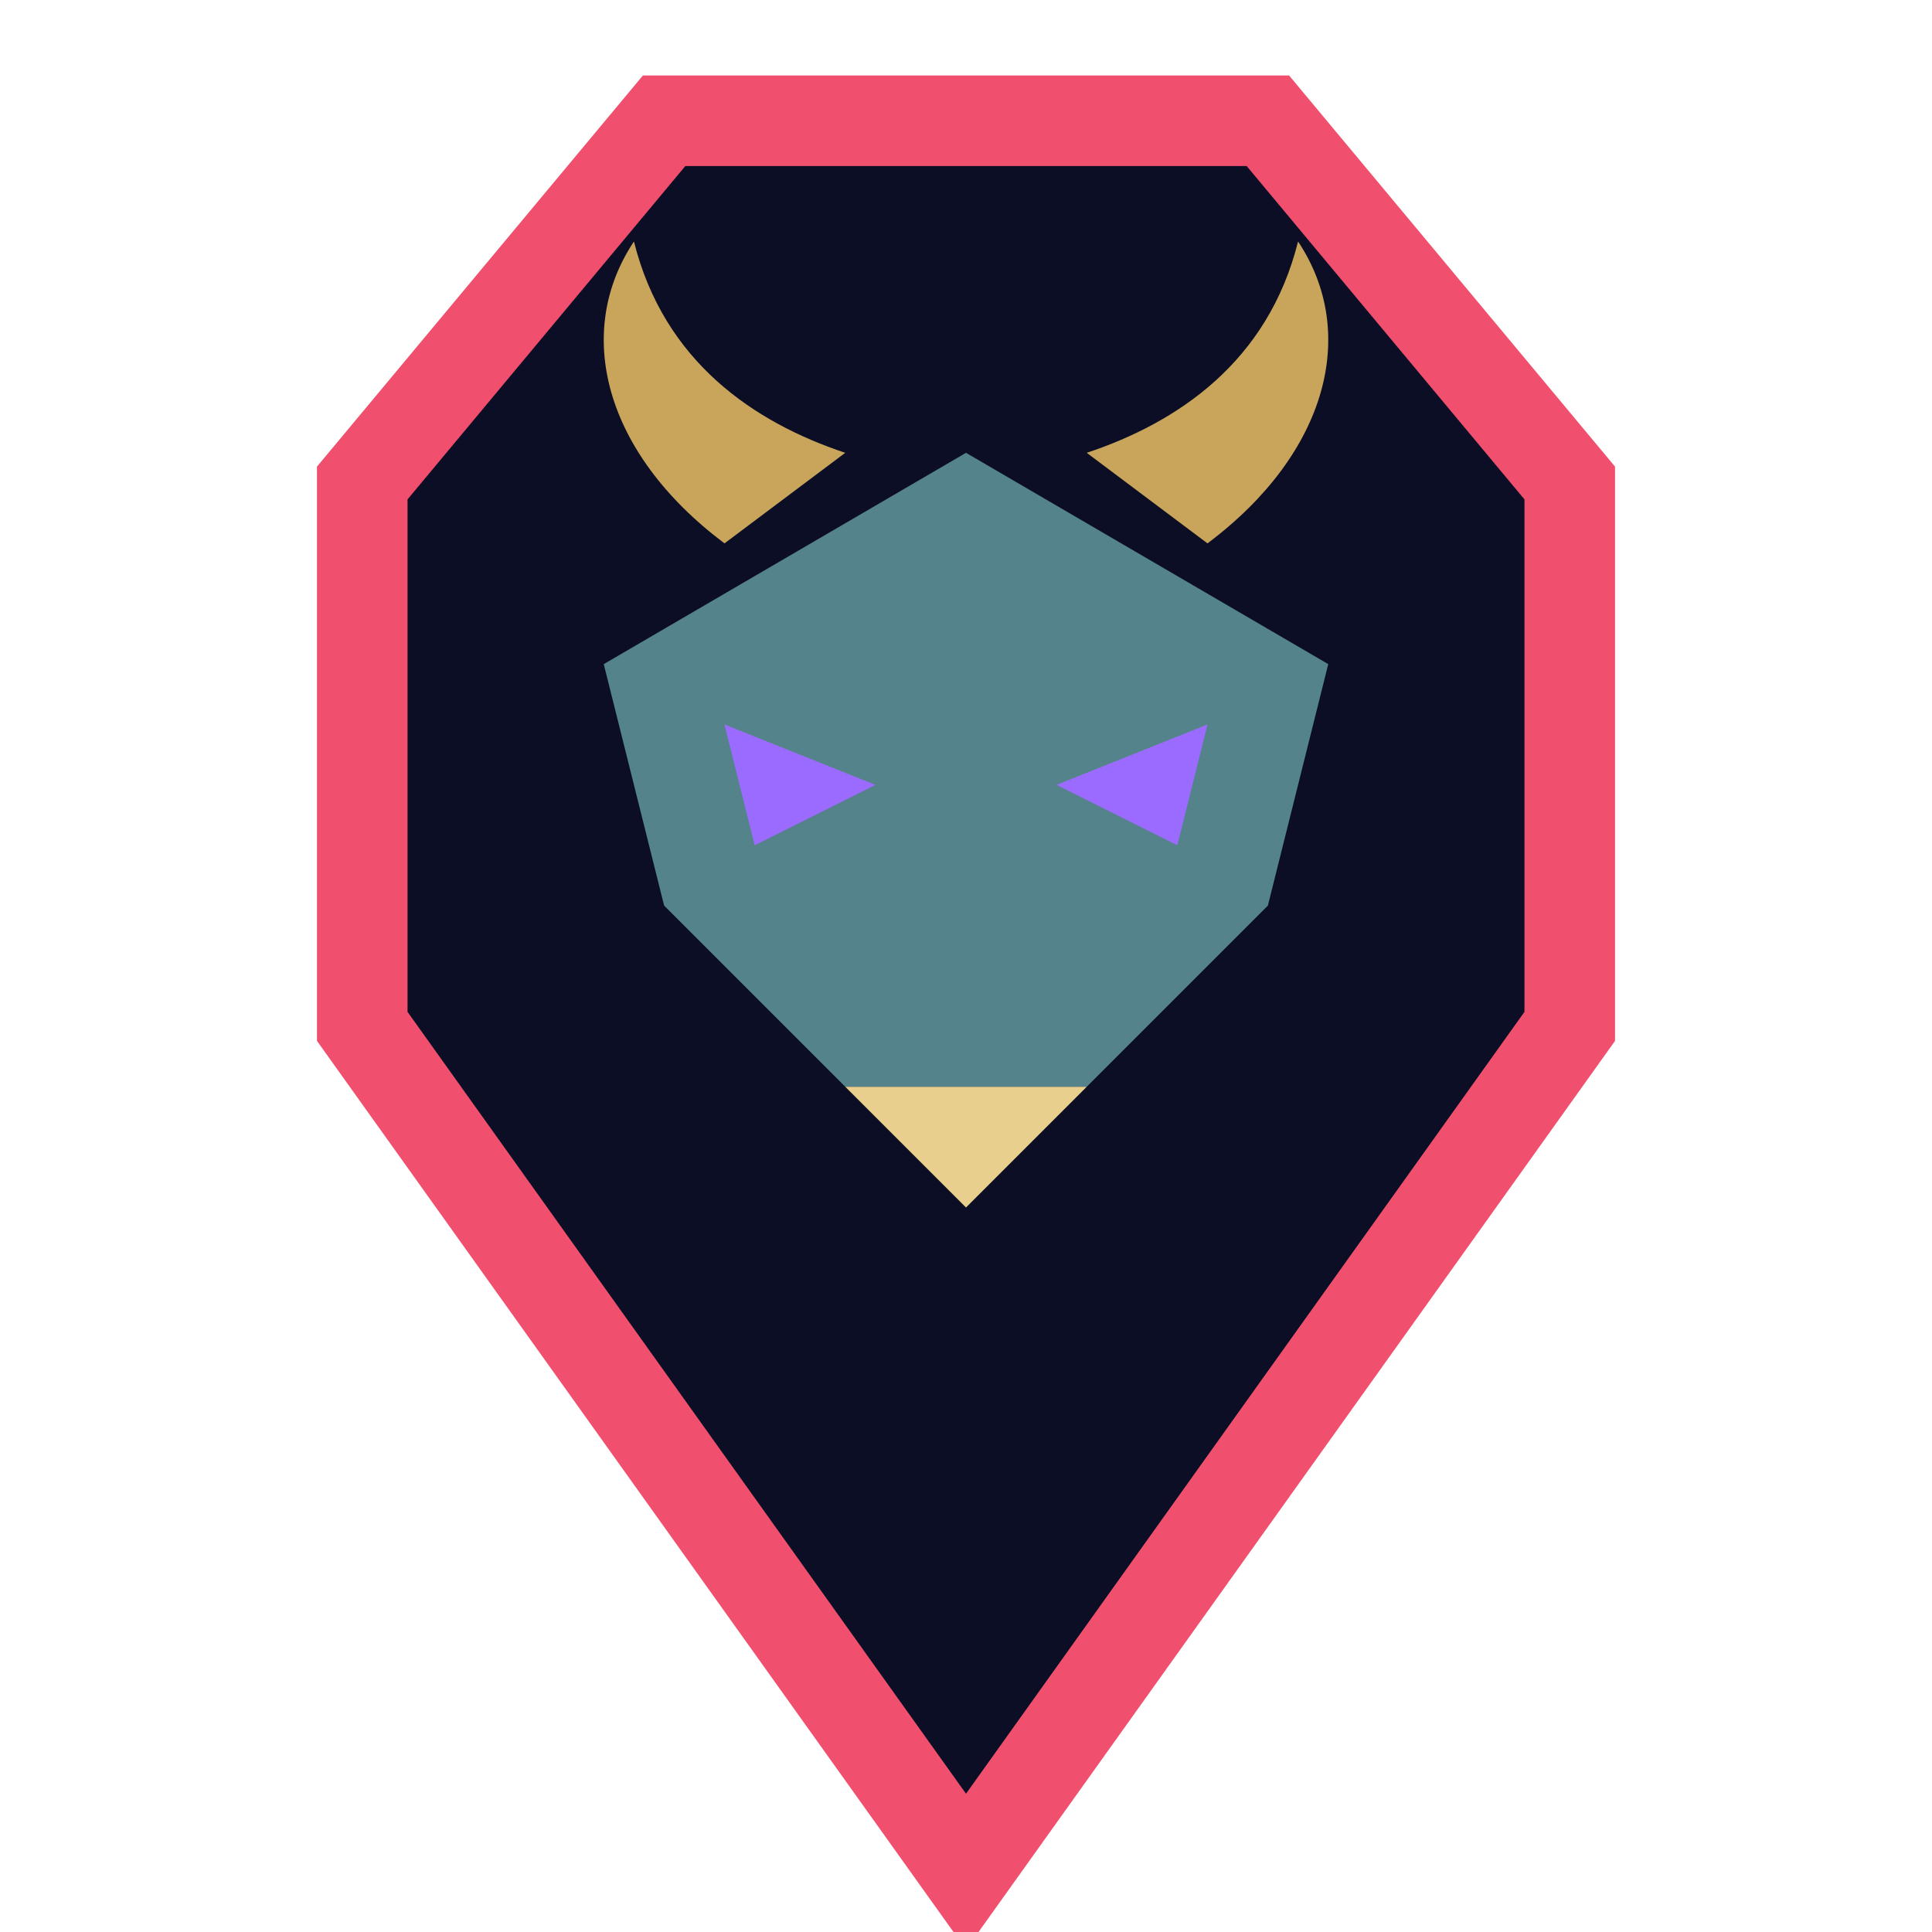
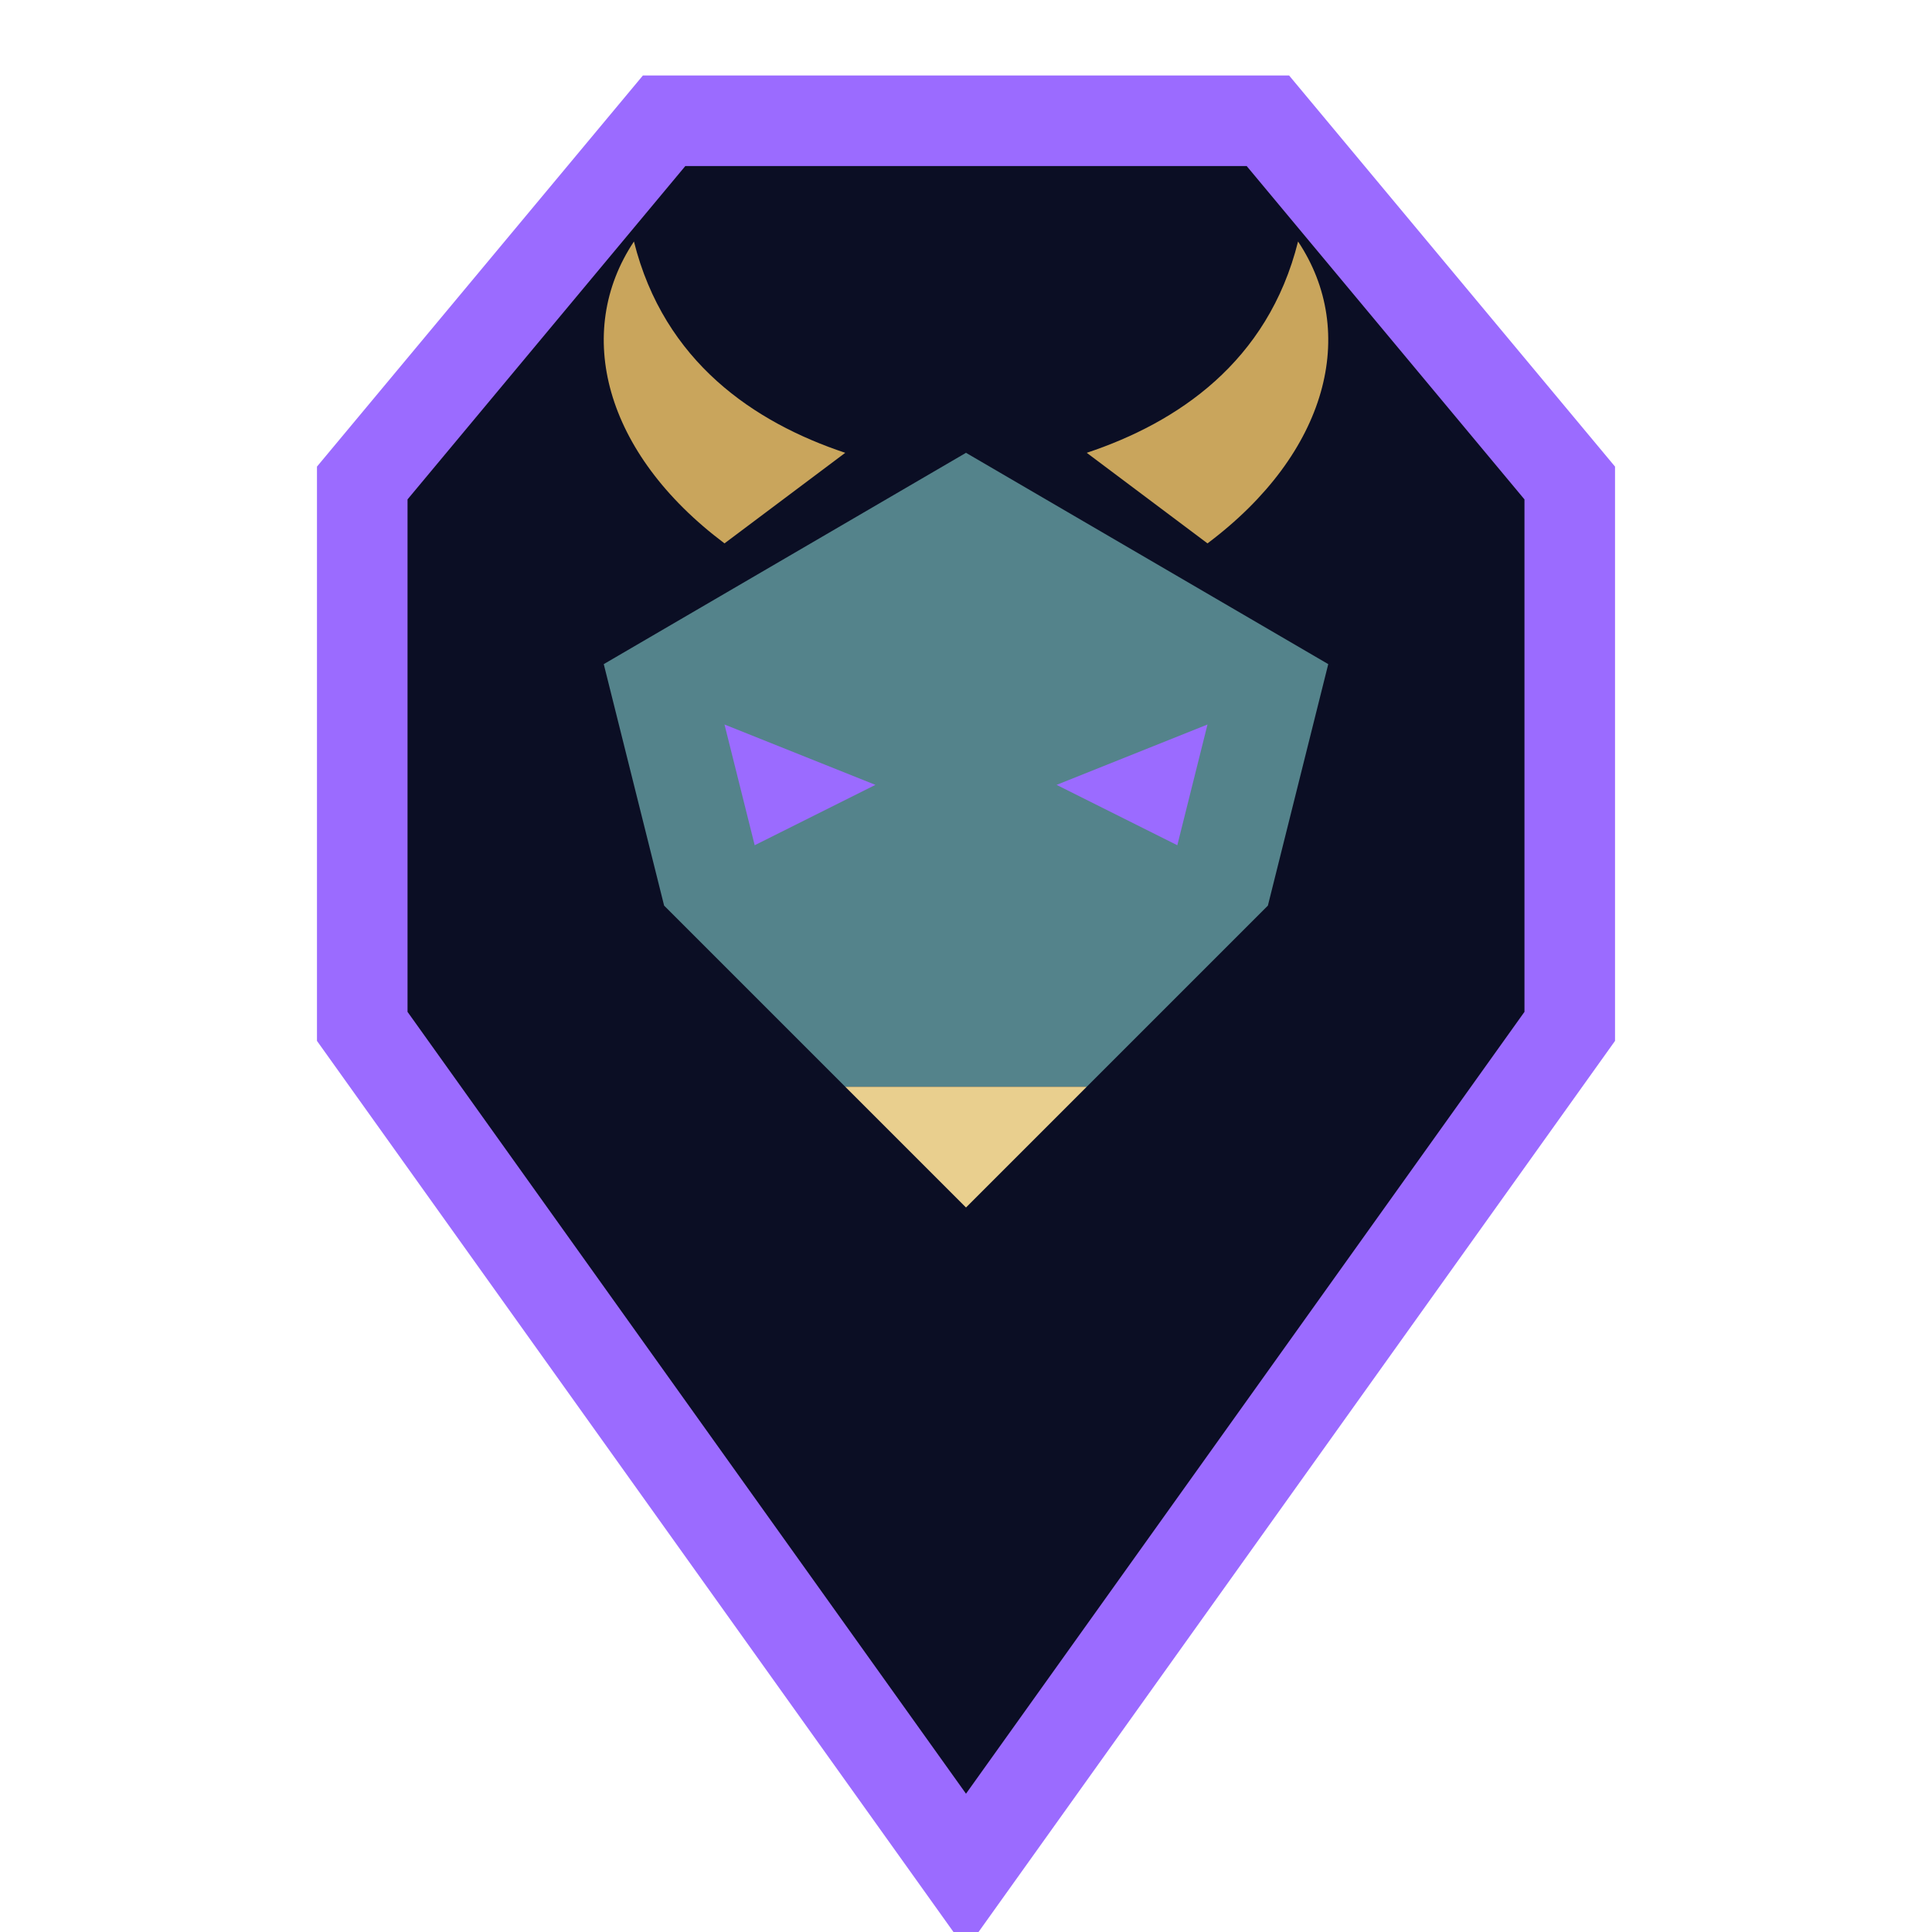
- <svg xmlns="http://www.w3.org/2000/svg" viewBox="0 0 64 64" width="64" height="64" role="img" aria-label="Serpent sighted">
+ <svg xmlns="http://www.w3.org/2000/svg" viewBox="0 0 64 64" width="64" height="64" role="img" aria-label="Aero's clue">
  <path d="M32 62 12 34V16L22 4h20l10 12v18z" fill="#0B0E24" />
-   <path d="M32 62 12 34V16L22 4h20l10 12v18z" fill="none" stroke="#F0506E" stroke-width="3" stroke-linejoin="miter" />
+   <path d="M32 62 12 34V16L22 4h20l10 12v18z" fill="none" stroke="#9B6BFF" stroke-width="3" stroke-linejoin="miter" />
  <path d="M24 18c-4-3-5-7-3-10 1 4 4 6 7 7zM40 18c4-3 5-7 3-10-1 4-4 6-7 7z" fill="#C9A55C" />
  <path d="M20 22l12-7 12 7-2 8-6 6h-8l-6-6z" fill="#54838B" />
  <path d="M28 36l4 4 4-4z" fill="#E9CF8E" />
  <path d="M24 24l5 2-4 2zM40 24l-5 2 4 2z" fill="#9B6BFF" />
</svg>
